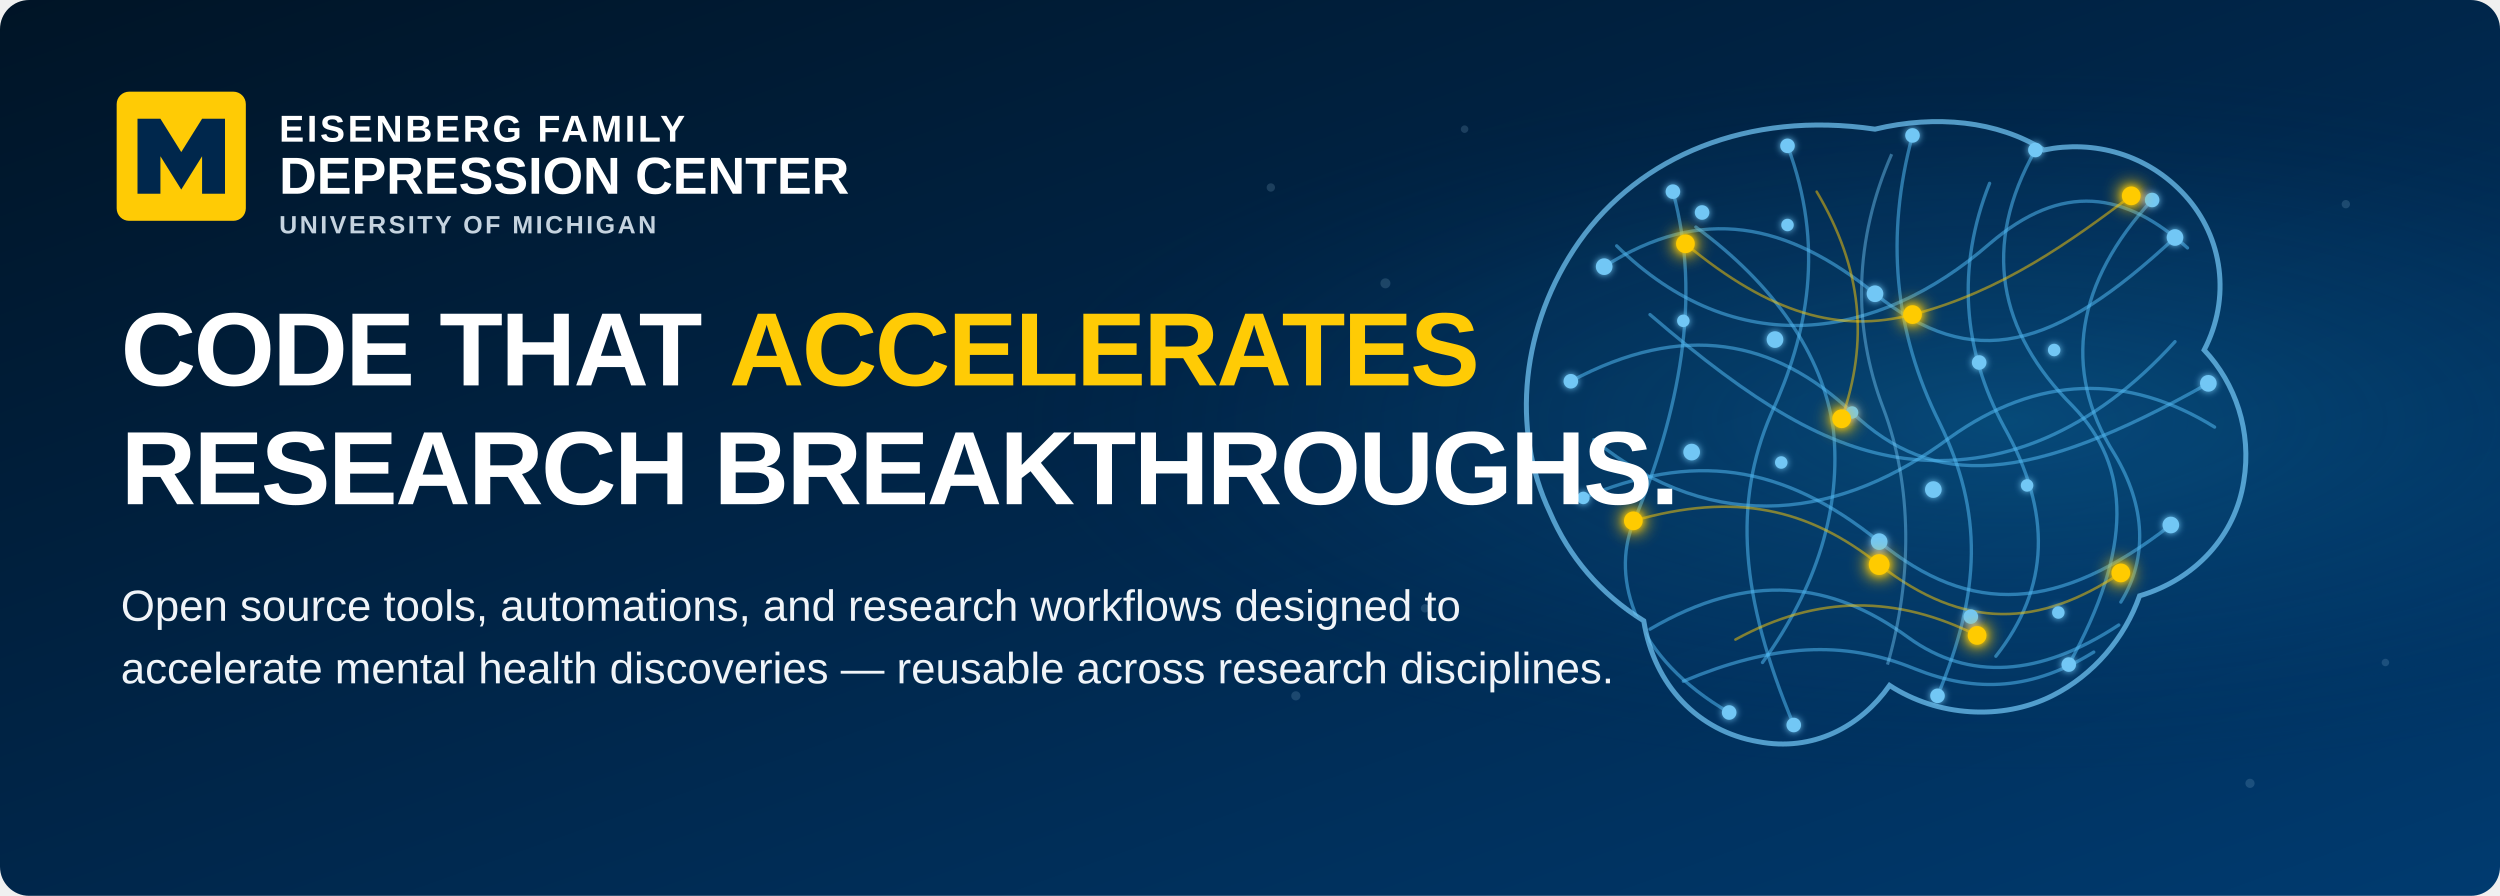
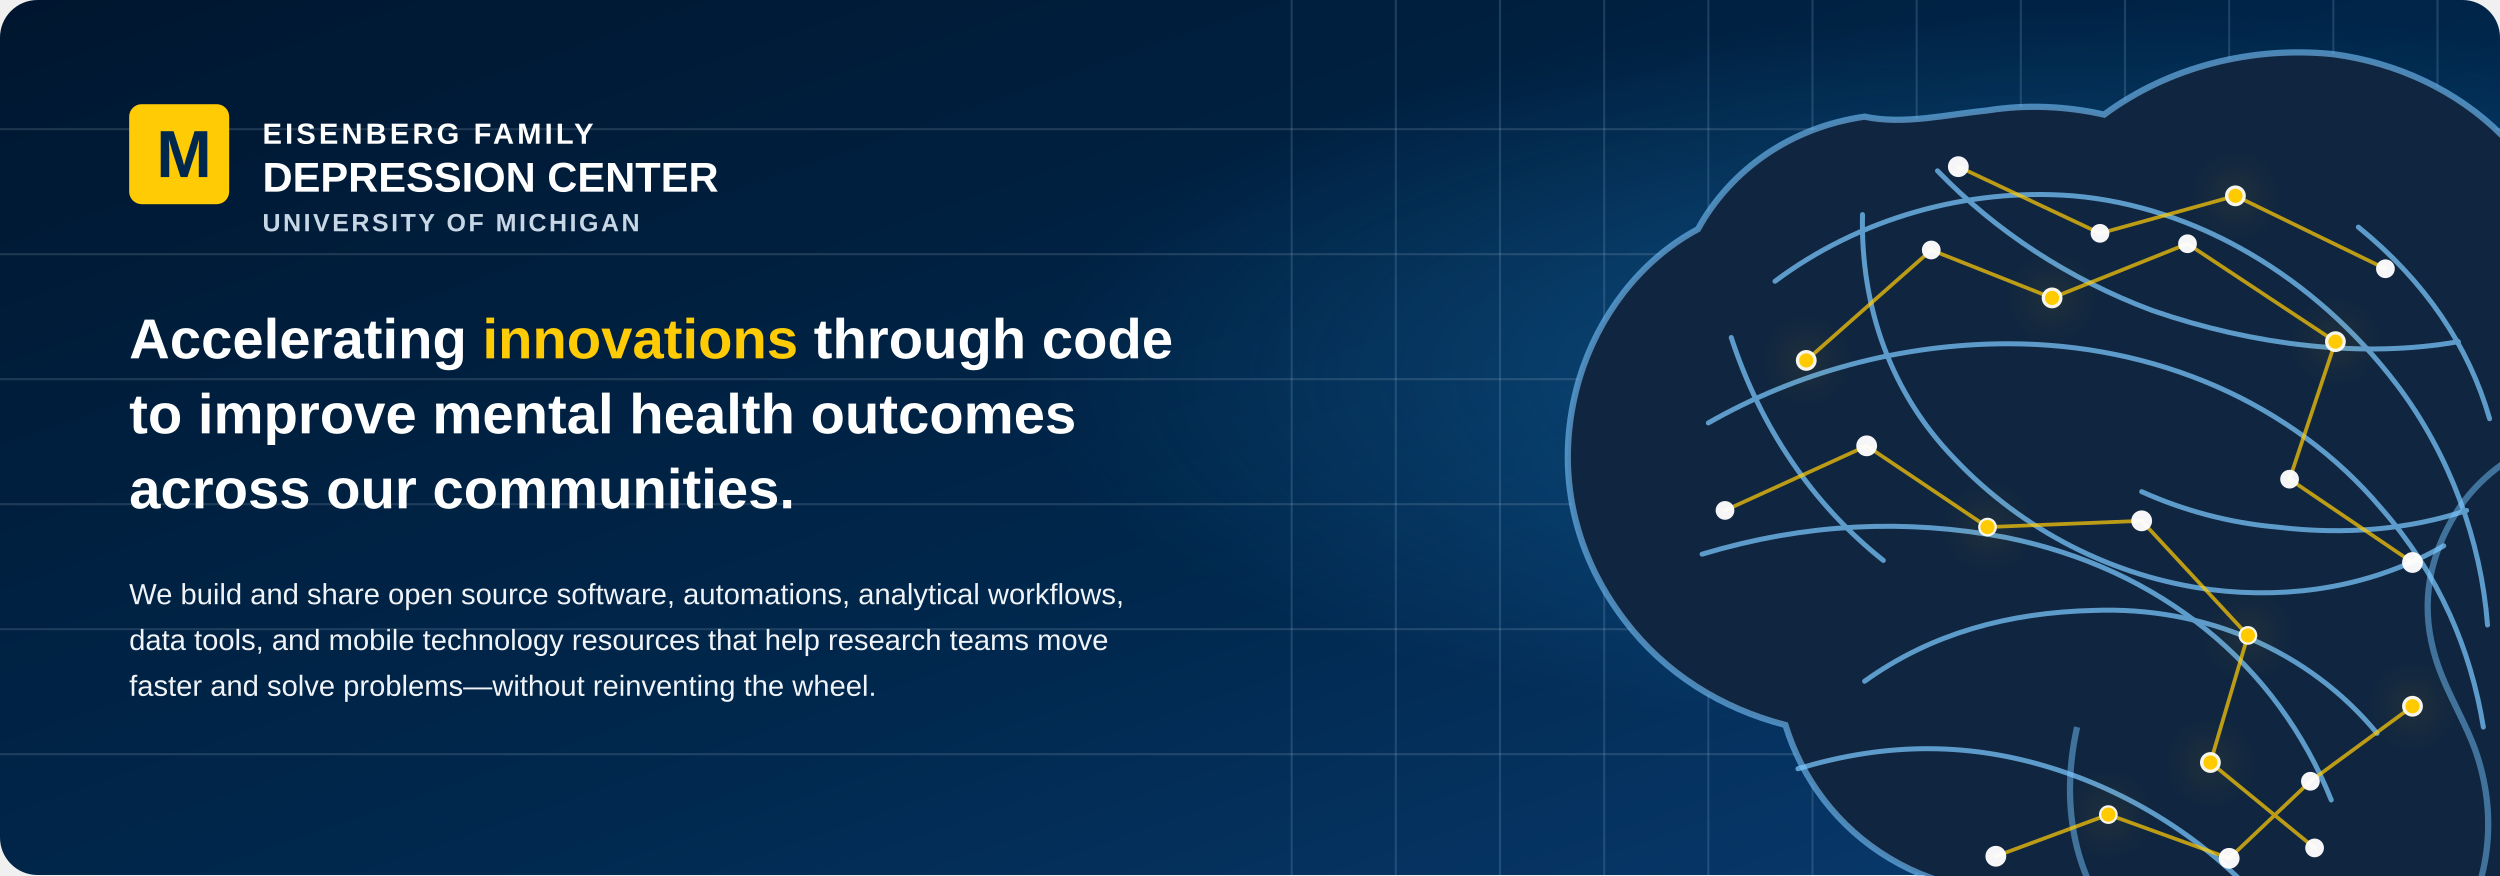
- <svg xmlns="http://www.w3.org/2000/svg" viewBox="0 0 1200 430" role="img" aria-labelledby="title desc">
+ <svg xmlns="http://www.w3.org/2000/svg" viewBox="0 0 1200 420" role="img" aria-labelledby="title desc">
  <defs>
    <linearGradient id="bg" x1="0" y1="0" x2="1" y2="1">
-       <stop offset="0" stop-color="#001426" />
-       <stop offset="0.52" stop-color="#00274C" />
-       <stop offset="1" stop-color="#003B70" />
+       <stop offset="0" stop-color="#00162F" />
+       <stop offset="0.55" stop-color="#00274C" />
+       <stop offset="1" stop-color="#0A3D73" />
    </linearGradient>
-     <radialGradient id="halo" cx="80%" cy="47%" r="40%">
-       <stop offset="0" stop-color="#1597D4" stop-opacity=".28" />
-       <stop offset=".62" stop-color="#0B5F9A" stop-opacity=".12" />
-       <stop offset="1" stop-color="#00274C" stop-opacity="0" />
+     <radialGradient id="halo" cx="83%" cy="43%" r="42%">
+       <stop offset="0" stop-color="#2CA7F8" stop-opacity=".35" />
+       <stop offset="1" stop-color="#2CA7F8" stop-opacity="0" />
    </radialGradient>
-     <filter id="glow" x="-200%" y="-200%" width="400%" height="400%">
-       <feGaussianBlur stdDeviation="4" result="blur" />
+     <filter id="softGlow" x="-30%" y="-30%" width="160%" height="160%">
+       <feGaussianBlur stdDeviation="10" result="blur" />
      <feMerge>
        <feMergeNode in="blur" />
        <feMergeNode in="SourceGraphic" />
      </feMerge>
    </filter>
-     <filter id="softglow" x="-100%" y="-100%" width="300%" height="300%">
-       <feGaussianBlur stdDeviation="1.7" result="blur" />
-       <feMerge>
-         <feMergeNode in="blur" />
-         <feMergeNode in="SourceGraphic" />
-       </feMerge>
-     </filter>
-     <clipPath id="brainClip">
-       <path d="M900 62C839 53 787 75 758 116C730 156 725 206 744 246C753 267 768 285 789 298C794 329 815 351 844 356C870 361 893 349 907 329C930 344 961 346 985 334C1005 324 1020 306 1027 286C1054 278 1073 257 1077 231C1081 207 1073 184 1058 168C1071 143 1067 114 1049 94C1031 74 1005 67 981 72C959 58 929 55 900 62Z" />
-     </clipPath>
  </defs>
-   <rect width="1200" height="430" rx="14" fill="url(#bg)" />
-   <rect width="1200" height="430" rx="14" fill="url(#halo)" />
-   <g opacity=".18" fill="#9BC7E5">
-     <circle cx="610" cy="90" r="2" />
-     <circle cx="665" cy="136" r="2.4" />
-     <circle cx="703" cy="62" r="1.8" />
-     <circle cx="684" cy="292" r="2" />
-     <circle cx="622" cy="334" r="2.2" />
-     <circle cx="1126" cy="98" r="2" />
-     <circle cx="1145" cy="318" r="1.8" />
-     <circle cx="1080" cy="376" r="2.2" />
+   <rect width="1200" height="420" rx="18" fill="url(#bg)" />
+   <rect width="1200" height="420" rx="18" fill="url(#halo)" />
+   <g opacity=".16" fill="none" stroke="#C5D3DF">
+     <path d="M0 62H1200" />
+     <path d="M0 122H1200" />
+     <path d="M0 182H1200" />
+     <path d="M0 242H1200" />
+     <path d="M0 302H1200" />
+     <path d="M0 362H1200" />
  </g>
-   <g transform="translate(56 44)">
-     <rect x="0" y="0" width="62" height="62" rx="6" fill="#FFCB05" />
-     <path d="M10 13h11l10 16 10-16h11v36H41V31L31 47 21 31v18H10Z" fill="#00274C" />
-     <text x="78" y="24" fill="#FFFFFF" font-family="Arial, Helvetica, sans-serif" font-size="18" font-weight="700" letter-spacing="1.3">EISENBERG FAMILY</text>
-     <text x="78" y="49" fill="#FFFFFF" font-family="Arial, Helvetica, sans-serif" font-size="25" font-weight="700">DEPRESSION CENTER</text>
-     <text x="78" y="68" fill="#C5D3DF" font-family="Arial, Helvetica, sans-serif" font-size="12" font-weight="700" letter-spacing="1.2">UNIVERSITY OF MICHIGAN</text>
+   <g opacity=".2" fill="none" stroke="#8BB7DF">
+     <path d="M620 0V420" />
+     <path d="M670 0V420" />
+     <path d="M720 0V420" />
+     <path d="M770 0V420" />
+     <path d="M820 0V420" />
+     <path d="M870 0V420" />
+     <path d="M920 0V420" />
+     <path d="M970 0V420" />
+     <path d="M1020 0V420" />
+     <path d="M1070 0V420" />
+     <path d="M1120 0V420" />
+     <path d="M1170 0V420" />
  </g>
-   <g clip-path="url(#brainClip)">
-     <rect x="710" y="45" width="390" height="330" fill="#0A4777" opacity=".10" />
-     <g fill="none" stroke="#50B7F0" stroke-opacity=".54" stroke-width="1.6" stroke-linecap="round">
-       <path d="M770 128C817 98 858 107 900 141C947 179 986 168 1044 114" />
-       <path d="M754 183C808 154 852 163 889 198C928 235 973 233 1060 184" />
-       <path d="M760 239C812 217 855 222 902 260C946 296 988 294 1042 252" />
-       <path d="M792 302C840 274 879 279 916 306C945 327 979 325 1017 300" />
-       <path d="M803 92C817 143 806 198 784 251C773 278 785 316 830 342" />
-       <path d="M858 70C876 118 868 160 850 199C832 241 835 286 861 348" />
-       <path d="M918 65C905 113 909 159 931 203C952 246 951 284 930 334" />
-       <path d="M977 72C951 118 959 159 995 195C1023 224 1024 263 993 319" />
-       <path d="M1033 96C997 135 989 177 1015 218C1030 243 1031 268 1018 289" />
-       <path d="M776 118C833 174 901 164 955 117C990 87 1020 92 1050 119" />
-       <path d="M765 211C824 259 885 248 936 210C978 180 1021 179 1063 205" />
-       <path d="M808 327C851 309 885 307 919 321C949 333 976 331 1005 313" />
-       <path d="M792 151C842 194 877 215 914 220C960 226 1005 207 1044 164" />
-       <path d="M814 109C851 136 875 170 880 206C884 244 872 282 846 318" />
-       <path d="M955 88C939 128 942 168 962 205C985 246 984 282 958 315" />
+   <g transform="translate(62 44)">
+     <rect x="0" y="6" width="48" height="48" rx="6" fill="#FFCB05" />
+     <text x="13" y="41" fill="#00274C" font-family="Arial Black, Arial, Helvetica, sans-serif" font-size="32" font-weight="900">M</text>
+     <text x="64" y="25" fill="#FFFFFF" font-family="Arial, Helvetica, sans-serif" font-size="14" font-weight="700" letter-spacing="1.5">EISENBERG FAMILY</text>
+     <text x="64" y="48" fill="#FFFFFF" font-family="Arial, Helvetica, sans-serif" font-size="20" font-weight="700">DEPRESSION CENTER</text>
+     <text x="64" y="67" fill="#C8D7E6" font-family="Arial, Helvetica, sans-serif" font-size="12" font-weight="700" letter-spacing="1.2">UNIVERSITY OF MICHIGAN</text>
+     <text x="0" y="128" fill="#FFFFFF" font-family="Arial, Helvetica, sans-serif" font-size="27" font-weight="700">Accelerating <tspan fill="#FFCB05">innovations</tspan> through code</text>
+     <text x="0" y="164" fill="#FFFFFF" font-family="Arial, Helvetica, sans-serif" font-size="27" font-weight="700">to improve mental health outcomes</text>
+     <text x="0" y="200" fill="#FFFFFF" font-family="Arial, Helvetica, sans-serif" font-size="27" font-weight="700">across our communities.</text>
+     <text x="0" y="246" fill="#F0F4F8" font-family="Arial, Helvetica, sans-serif" font-size="14">We build and share open source software, automations, analytical workflows,</text>
+     <text x="0" y="268" fill="#F0F4F8" font-family="Arial, Helvetica, sans-serif" font-size="14">data tools, and mobile technology resources that help research teams move</text>
+     <text x="0" y="290" fill="#F0F4F8" font-family="Arial, Helvetica, sans-serif" font-size="14">faster and solve problems—without reinventing the wheel.</text>
+   </g>
+   <g transform="translate(770 22)">
+     <path d="M125 34C90 39 61 59 45 88C17 103 -3 130 -12 160C-24 201 -16 242 10 276C29 301 56 318 87 326C95 352 112 375 137 390C162 405 192 410 220 403C243 434 279 454 317 455C352 456 386 442 409 417C430 426 453 429 477 424C528 416 572 383 589 335C607 285 597 229 563 188C567 154 556 121 533 95C507 66 470 47 431 43C409 21 380 8 350 4C311 0 271 10 240 33C222 29 203 28 184 31C164 33 144 38 125 34Z" fill="#0F2540" stroke="#74C0F8" stroke-opacity=".62" stroke-width="3" />
+     <path d="M227 327C219 363 225 397 246 423C267 450 297 466 328 467C362 468 393 452 410 425C426 399 429 366 417 335C411 320 402 306 398 290C392 267 396 245 409 224C419 208 435 196 453 189" fill="none" stroke="#74C0F8" stroke-opacity=".5" stroke-width="3" />
+     <g fill="none" stroke="#7CC9FF" stroke-width="2.4" stroke-linecap="round" opacity=".72">
+       <path d="M82 113C122 83 174 68 225 72C284 77 341 111 380 162C406 196 421 238 424 278" />
+       <path d="M50 181C92 157 142 143 194 143C264 143 330 171 373 222C401 254 416 290 422 327" />
+       <path d="M47 244C97 229 145 227 193 236C267 251 323 297 349 362" />
+       <path d="M124 81C123 126 138 167 168 198C201 233 245 255 291 261C331 266 370 259 403 240" />
+       <path d="M160 60C188 89 223 112 263 127C312 144 365 150 410 142" />
+       <path d="M125 305C157 282 194 272 235 271C288 269 338 290 371 330" />
+       <path d="M93 347C136 334 177 334 219 348C261 362 298 388 325 422" />
+       <path d="M258 214C278 223 300 229 323 231C356 235 387 232 414 223" />
+       <path d="M61 140C75 183 100 220 134 247" />
+       <path d="M362 87C394 113 415 144 425 179" />
    </g>
-     <g fill="none" stroke="#FFCB05" stroke-opacity=".50" stroke-width="1.25" stroke-linecap="round">
-       <path d="M784 250C833 236 868 244 902 271C943 303 979 301 1018 275" />
-       <path d="M809 117C850 151 883 160 918 151C961 140 995 115 1023 94" />
-       <path d="M833 307C873 285 911 286 949 305" />
-       <path d="M872 92C894 129 897 164 884 201" />
+     <g fill="none" stroke="#FFCB05" stroke-width="1.8" stroke-linecap="round" opacity=".72">
+       <path d="M97 151L157 98L215 121L280 95L351 142L329 208L388 248" />
+       <path d="M58 223L126 192L184 231L258 228L309 283L291 344L341 385" />
+       <path d="M170 58L238 90L303 72L375 107" />
+       <path d="M188 389L242 369L300 390L339 353L388 317" />
+     </g>
+     <g fill="#FFFFFF" opacity=".96">
+       <circle cx="97" cy="151" r="5" />
+       <circle cx="157" cy="98" r="4.5" />
+       <circle cx="215" cy="121" r="5" />
+       <circle cx="280" cy="95" r="4.5" />
+       <circle cx="351" cy="142" r="5" />
+       <circle cx="329" cy="208" r="4.5" />
+       <circle cx="388" cy="248" r="5" />
+       <circle cx="58" cy="223" r="4.5" />
+       <circle cx="126" cy="192" r="5" />
+       <circle cx="184" cy="231" r="4.5" />
+       <circle cx="258" cy="228" r="5" />
+       <circle cx="309" cy="283" r="4.5" />
+       <circle cx="291" cy="344" r="5" />
+       <circle cx="341" cy="385" r="4.5" />
+       <circle cx="170" cy="58" r="5" />
+       <circle cx="238" cy="90" r="4.5" />
+       <circle cx="303" cy="72" r="5" />
+       <circle cx="375" cy="107" r="4.5" />
+       <circle cx="188" cy="389" r="5" />
+       <circle cx="242" cy="369" r="4.5" />
+       <circle cx="300" cy="390" r="5" />
+       <circle cx="339" cy="353" r="4.5" />
+       <circle cx="388" cy="317" r="5" />
+     </g>
+     <g fill="#FFCB05" filter="url(#softGlow)">
+       <circle cx="97" cy="151" r="3.4" />
+       <circle cx="215" cy="121" r="3.4" />
+       <circle cx="351" cy="142" r="3.4" />
+       <circle cx="184" cy="231" r="3.4" />
+       <circle cx="309" cy="283" r="3.4" />
+       <circle cx="291" cy="344" r="3.4" />
+       <circle cx="303" cy="72" r="3.4" />
+       <circle cx="242" cy="369" r="3.4" />
+       <circle cx="388" cy="317" r="3.4" />
    </g>
  </g>
-   <path d="M900 62C839 53 787 75 758 116C730 156 725 206 744 246C753 267 768 285 789 298C794 329 815 351 844 356C870 361 893 349 907 329C930 344 961 346 985 334C1005 324 1020 306 1027 286C1054 278 1073 257 1077 231C1081 207 1073 184 1058 168C1071 143 1067 114 1049 94C1031 74 1005 67 981 72C959 58 929 55 900 62Z" fill="none" stroke="#72C7F5" stroke-width="2.4" stroke-opacity=".72" />
-   <path d="M908 74C890 115 889 157 904 196C918 233 918 278 906 319" fill="none" stroke="#72C7F5" stroke-opacity=".45" stroke-width="1.5" />
-   <g filter="url(#softglow)">
-     <g fill="#72C7F5">
-       <circle cx="770" cy="128" r="4" />
-       <circle cx="817" cy="102" r="3.5" />
-       <circle cx="858" cy="108" r="3" />
-       <circle cx="900" cy="141" r="4" />
-       <circle cx="950" cy="174" r="3.5" />
-       <circle cx="986" cy="168" r="3" />
-       <circle cx="1044" cy="114" r="4" />
-       <circle cx="754" cy="183" r="3.5" />
-       <circle cx="808" cy="154" r="3" />
-       <circle cx="852" cy="163" r="4" />
-       <circle cx="889" cy="198" r="3" />
-       <circle cx="928" cy="235" r="4" />
-       <circle cx="973" cy="233" r="3" />
-       <circle cx="1060" cy="184" r="4" />
-       <circle cx="760" cy="239" r="3" />
-       <circle cx="812" cy="217" r="4" />
-       <circle cx="855" cy="222" r="3" />
-       <circle cx="902" cy="260" r="4" />
-       <circle cx="946" cy="296" r="3.5" />
-       <circle cx="988" cy="294" r="3" />
-       <circle cx="1042" cy="252" r="4" />
-       <circle cx="803" cy="92" r="3.5" />
-       <circle cx="858" cy="70" r="3.5" />
-       <circle cx="918" cy="65" r="3.5" />
-       <circle cx="977" cy="72" r="3.5" />
-       <circle cx="1033" cy="96" r="3.5" />
-       <circle cx="830" cy="342" r="3.5" />
-       <circle cx="861" cy="348" r="3.5" />
-       <circle cx="930" cy="334" r="3.5" />
-       <circle cx="993" cy="319" r="3.5" />
-     </g>
-     <g fill="#FFCB05" filter="url(#glow)">
-       <circle cx="809" cy="117" r="4.5" />
-       <circle cx="918" cy="151" r="4.5" />
-       <circle cx="1023" cy="94" r="4.5" />
-       <circle cx="784" cy="250" r="4.5" />
-       <circle cx="902" cy="271" r="5" />
-       <circle cx="1018" cy="275" r="4.5" />
-       <circle cx="884" cy="201" r="4.5" />
-       <circle cx="949" cy="305" r="4.5" />
-     </g>
-   </g>
-   <text x="58" y="185" fill="#FFFFFF" font-family="Arial, Helvetica, sans-serif" font-size="50" font-weight="800" letter-spacing="-1.1">CODE THAT <tspan fill="#FFCB05">ACCELERATES</tspan>
-   </text>
-   <text x="58" y="242" fill="#FFFFFF" font-family="Arial, Helvetica, sans-serif" font-size="50" font-weight="800" letter-spacing="-1.1">RESEARCH BREAKTHROUGHS.</text>
-   <text x="58" y="298" fill="#F0F4F8" font-family="Arial, Helvetica, sans-serif" font-size="21">Open source tools, automations, and research workflows designed to</text>
-   <text x="58" y="328" fill="#F0F4F8" font-family="Arial, Helvetica, sans-serif" font-size="21">accelerate mental health discoveries — reusable across research disciplines.</text>
</svg>
